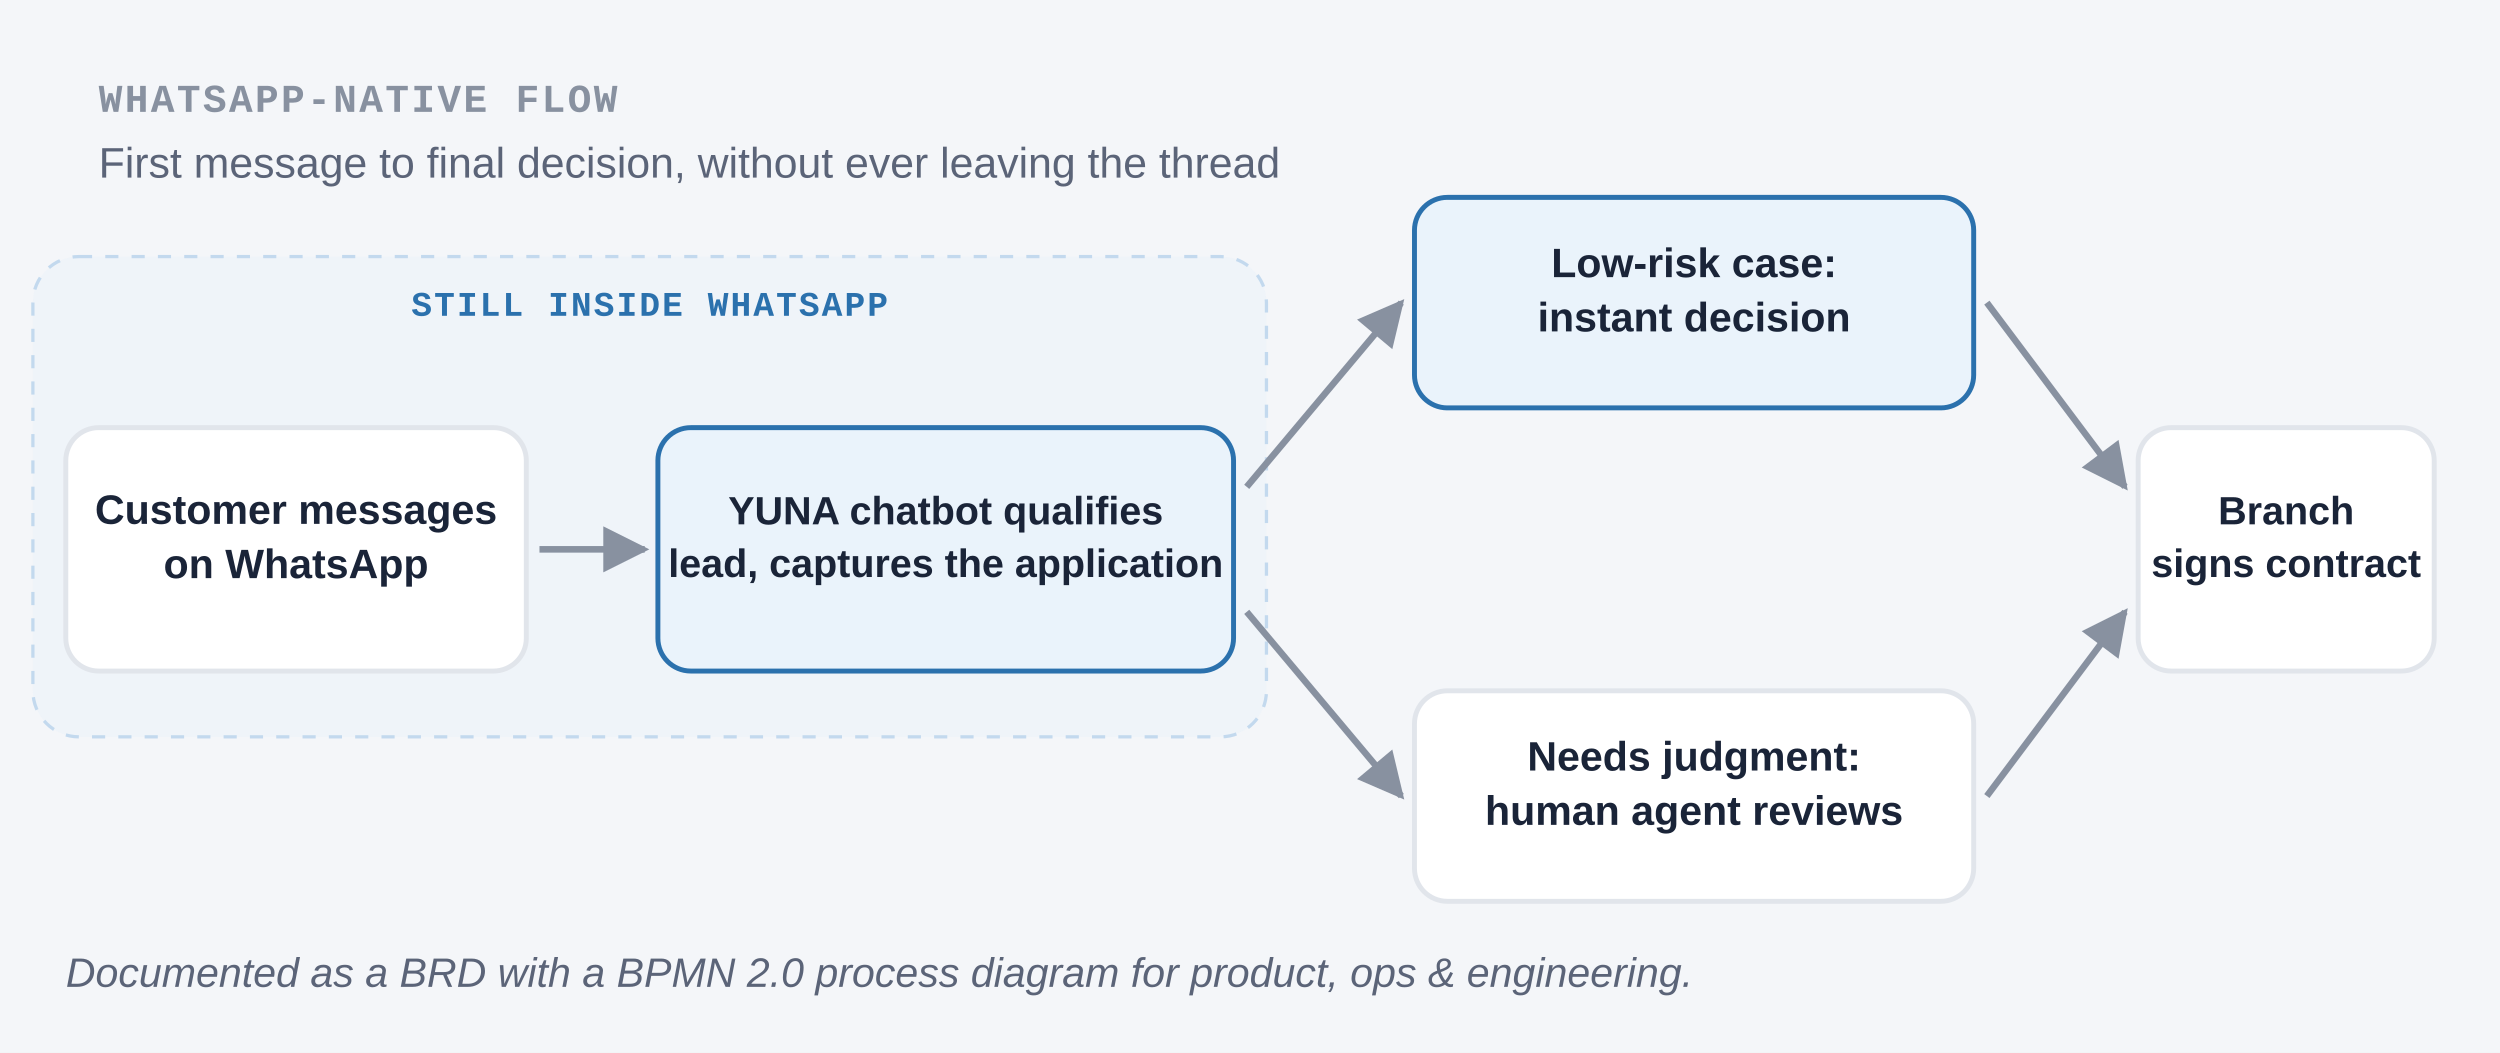
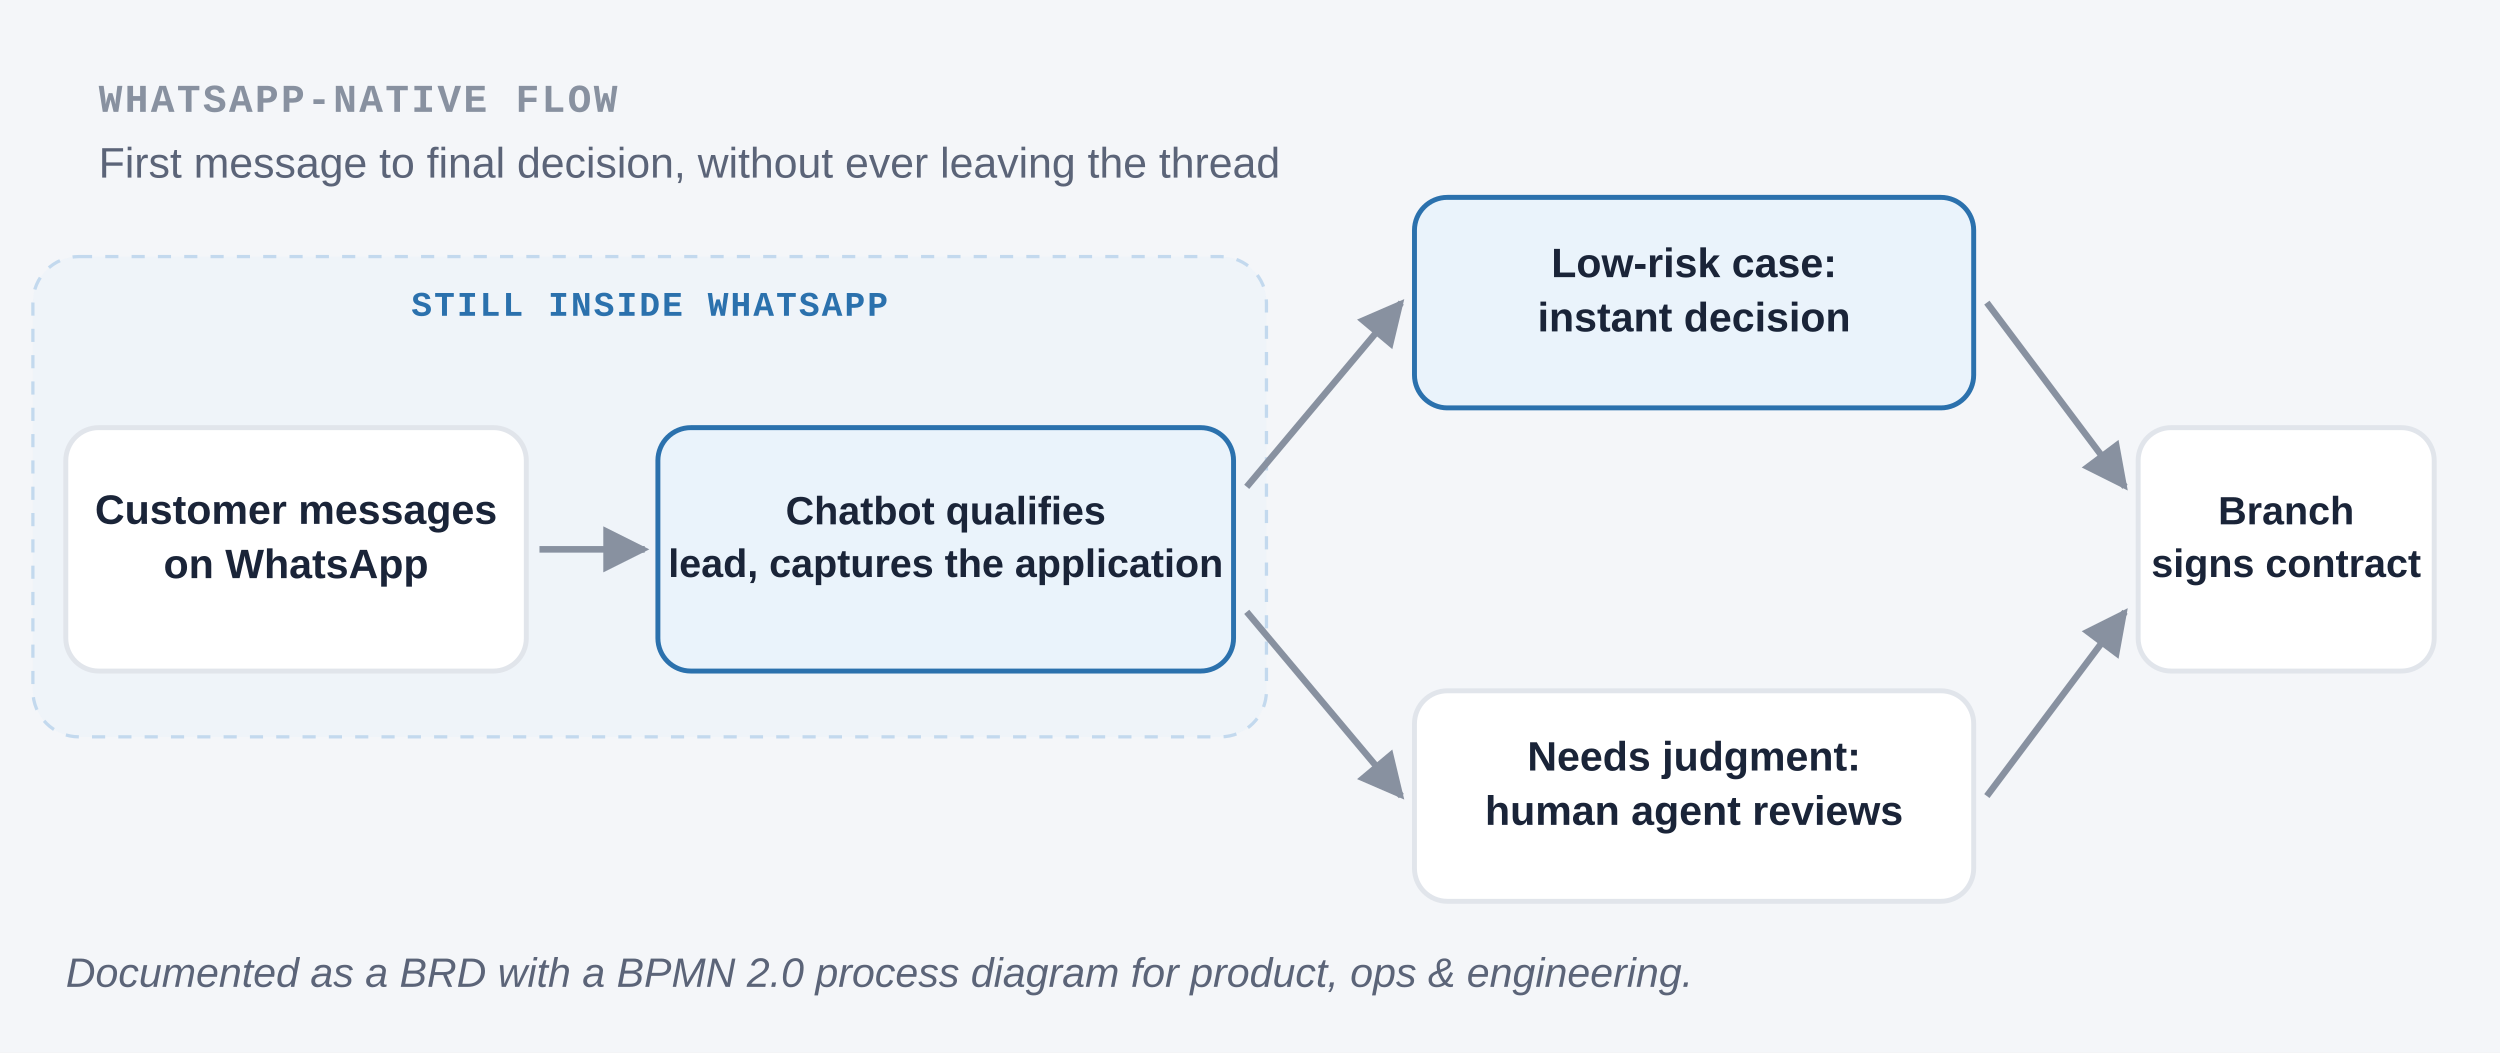
<svg xmlns="http://www.w3.org/2000/svg" viewBox="0 0 760 320" font-family="Arial, Helvetica, sans-serif">
  <rect x="0" y="0" width="760" height="320" fill="#f4f6f9" />
  <defs>
    <marker id="arrow" viewBox="0 0 10 10" refX="9" refY="5" markerWidth="7" markerHeight="7" orient="auto-start-reverse">
      <path d="M0,0 L10,5 L0,10 z" fill="#8891a0" />
    </marker>
  </defs>
  <text x="30" y="34" text-anchor="start" font-size="12" font-weight="700" fill="#8891a0" font-family="Consolas, 'Courier New', monospace" letter-spacing="0.06em">WHATSAPP-NATIVE FLOW</text>
  <text x="30" y="54" font-size="13" fill="#5b6478" font-family="Arial, Helvetica, sans-serif">First message to final decision, without ever leaving the thread</text>
  <rect x="10" y="78" width="375" height="146" rx="14" fill="#eaf3fb" fill-opacity="0.5" stroke="#c3d9ee" stroke-dasharray="4,4" />
  <text x="197.5" y="96" text-anchor="middle" font-size="10.5" font-weight="700" fill="#2b71ad" font-family="Consolas, 'Courier New', monospace" letter-spacing="0.06em">STILL INSIDE WHATSAPP</text>
  <rect x="20" y="130" width="140" height="74" rx="10" fill="#ffffff" stroke="#e1e5eb" stroke-width="1.5" />
  <text x="90.0" y="159.25" text-anchor="middle" font-size="12.5" font-weight="600" fill="#1a2438">Customer messages</text>
  <text x="90.0" y="175.75" text-anchor="middle" font-size="12.5" font-weight="600" fill="#1a2438">on WhatsApp</text>
  <rect x="200" y="130" width="175" height="74" rx="10" fill="#eaf3fb" stroke="#2b71ad" stroke-width="1.5" />
-   <text x="287.5" y="159.4" text-anchor="middle" font-size="12" font-weight="600" fill="#1a2438">YUNA chatbot qualifies</text>
+   <text x="287.5" y="159.4" text-anchor="middle" font-size="12" font-weight="600" fill="#1a2438"> Chatbot qualifies</text>
  <text x="287.5" y="175.4" text-anchor="middle" font-size="12" font-weight="600" fill="#1a2438">lead, captures the application</text>
  <rect x="430" y="60" width="170" height="64" rx="10" fill="#eaf3fb" stroke="#2b71ad" stroke-width="1.5" />
  <text x="515.0" y="84.25" text-anchor="middle" font-size="12.5" font-weight="600" fill="#1a2438">Low-risk case:</text>
  <text x="515.0" y="100.75" text-anchor="middle" font-size="12.5" font-weight="600" fill="#1a2438">instant decision</text>
  <rect x="430" y="210" width="170" height="64" rx="10" fill="#ffffff" stroke="#e1e5eb" stroke-width="1.5" />
  <text x="515.0" y="234.25" text-anchor="middle" font-size="12.5" font-weight="600" fill="#1a2438">Needs judgment:</text>
  <text x="515.0" y="250.75" text-anchor="middle" font-size="12.5" font-weight="600" fill="#1a2438">human agent reviews</text>
  <rect x="650" y="130" width="90" height="74" rx="10" fill="#ffffff" stroke="#e1e5eb" stroke-width="1.5" />
  <text x="695.0" y="159.4" text-anchor="middle" font-size="12" font-weight="600" fill="#1a2438">Branch</text>
  <text x="695.0" y="175.4" text-anchor="middle" font-size="12" font-weight="600" fill="#1a2438">signs contract</text>
  <line x1="164" y1="167.0" x2="196" y2="167.0" stroke="#8891a0" stroke-width="2" marker-end="url(#arrow)" />
  <line x1="379" y1="148" x2="426" y2="92.0" stroke="#8891a0" stroke-width="2" marker-end="url(#arrow)" />
  <line x1="379" y1="186" x2="426" y2="242.0" stroke="#8891a0" stroke-width="2" marker-end="url(#arrow)" />
  <line x1="604" y1="92.0" x2="646" y2="148" stroke="#8891a0" stroke-width="2" marker-end="url(#arrow)" />
  <line x1="604" y1="242.0" x2="646" y2="186" stroke="#8891a0" stroke-width="2" marker-end="url(#arrow)" />
  <text x="20" y="300" font-size="12.5" fill="#5b6478" font-family="Arial, Helvetica, sans-serif" font-style="italic">Documented as a BRD with a BPMN 2.0 process diagram for product, ops &amp; engineering.</text>
</svg>
